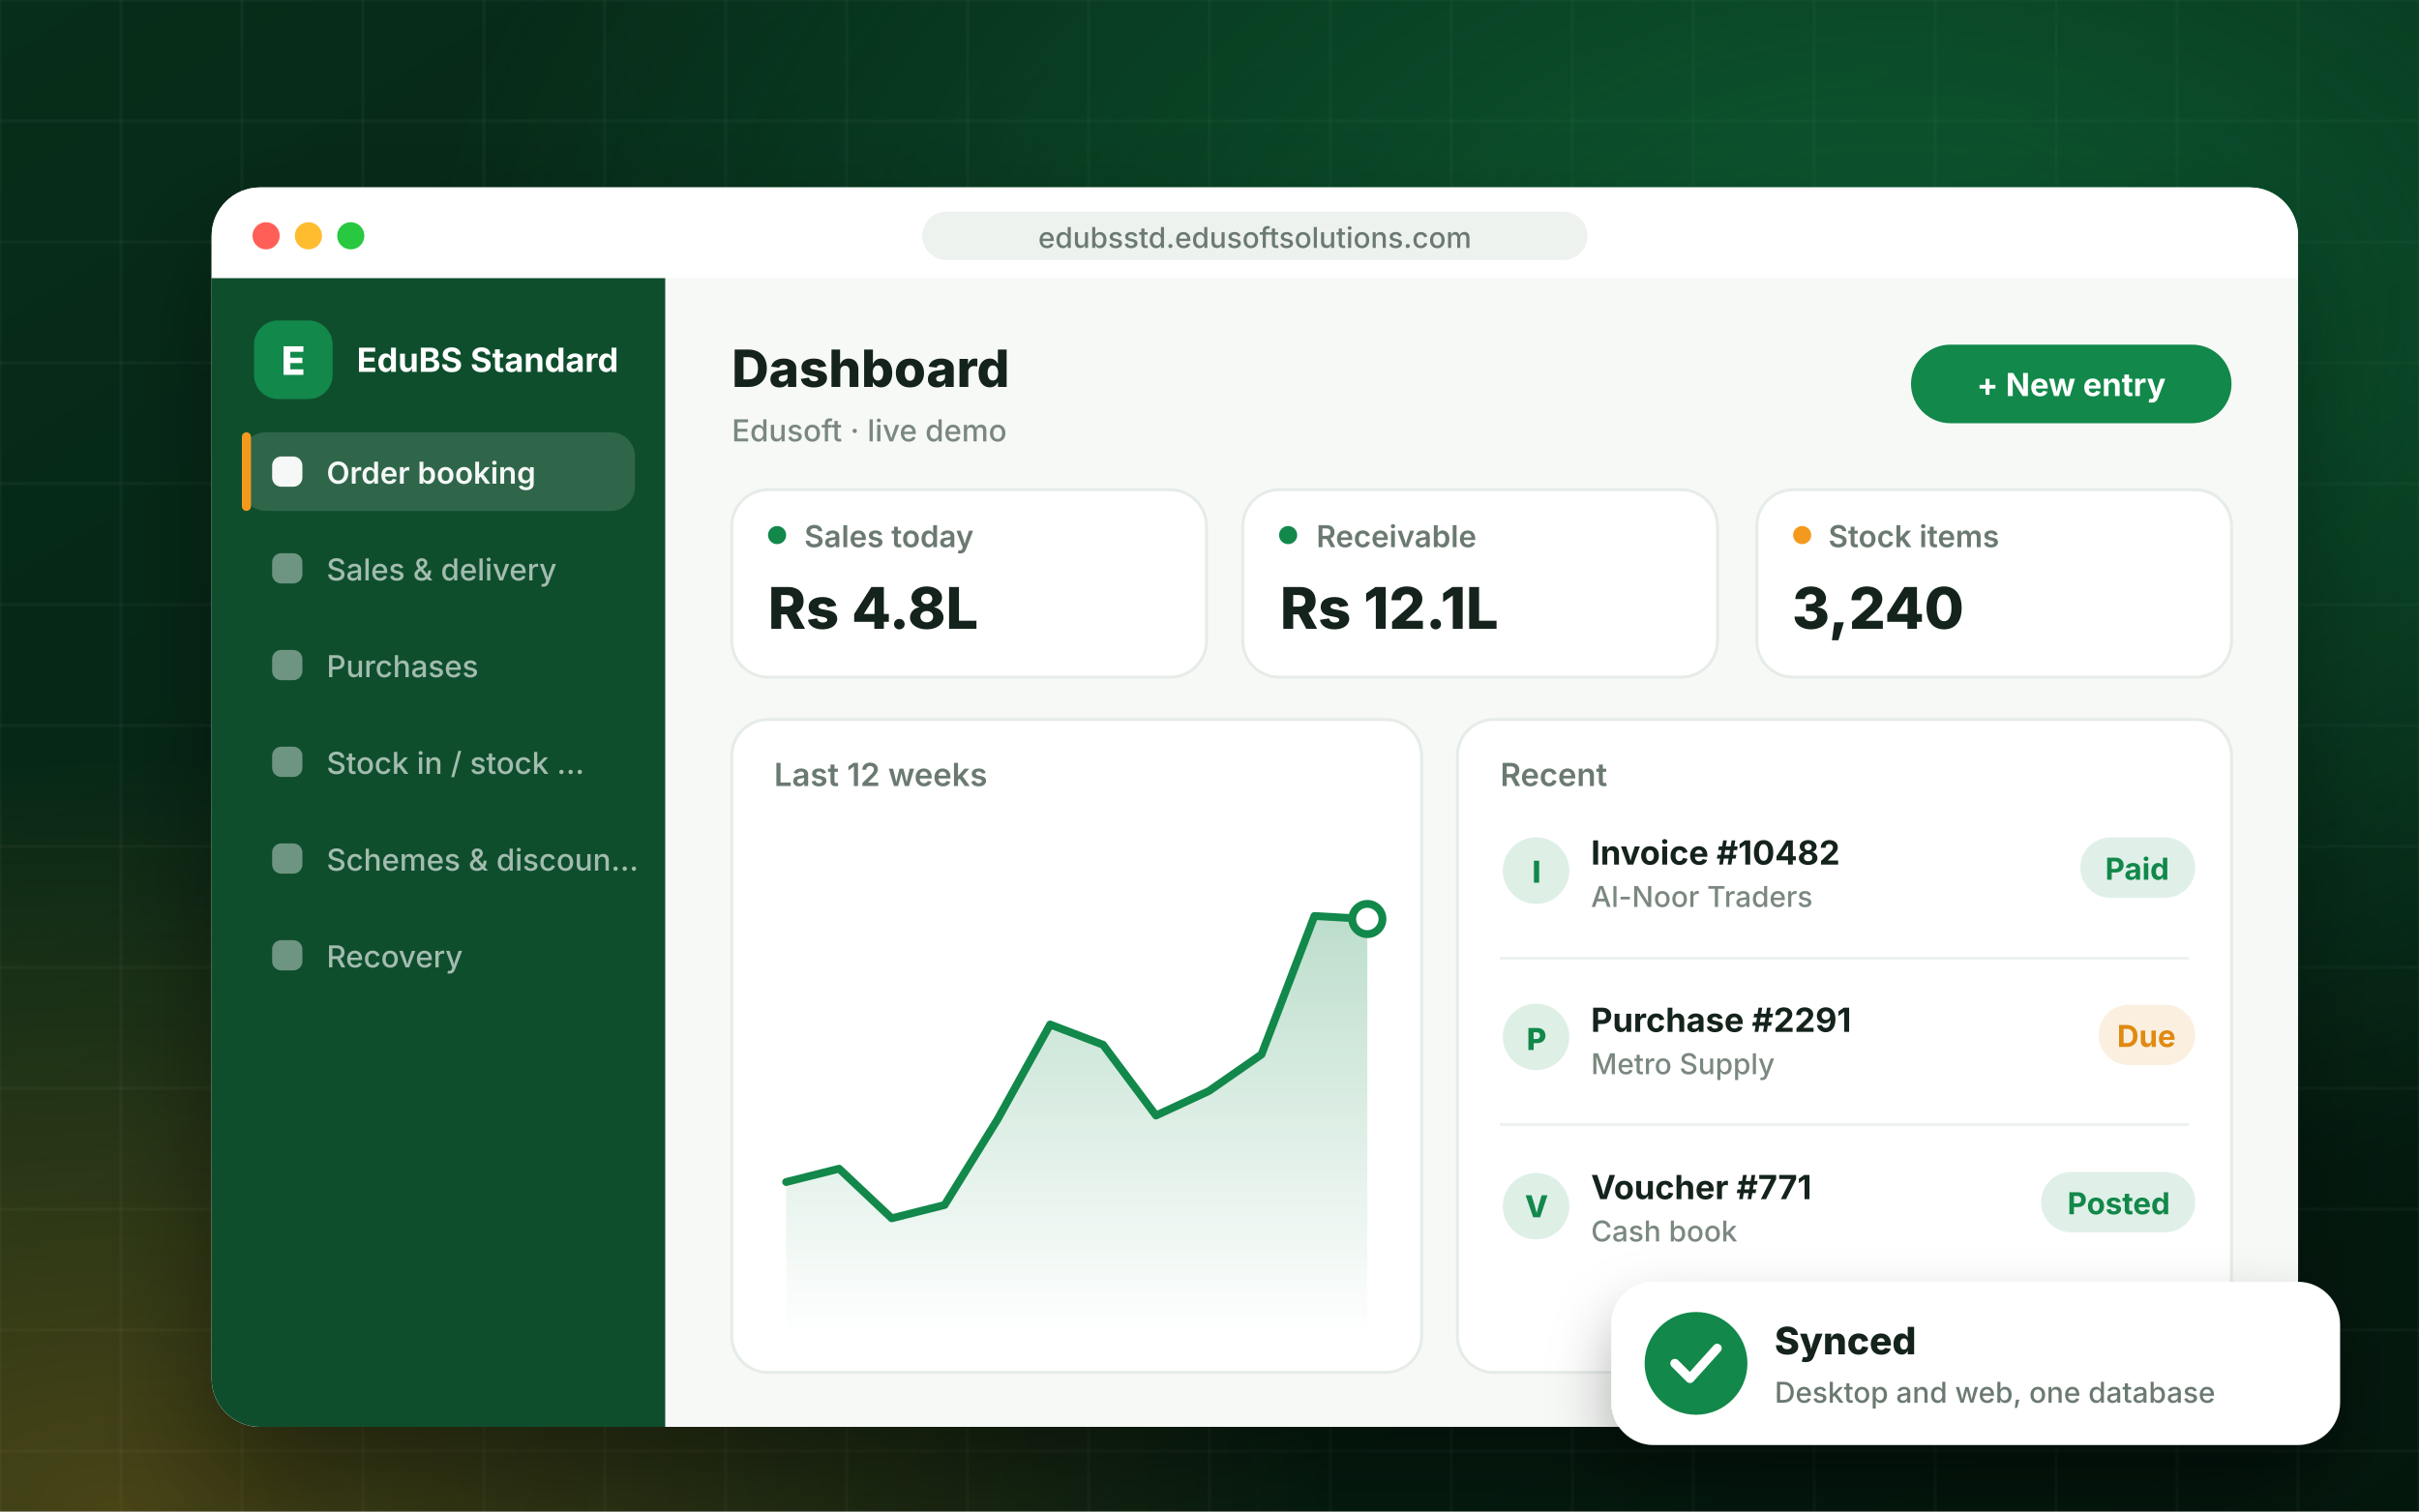
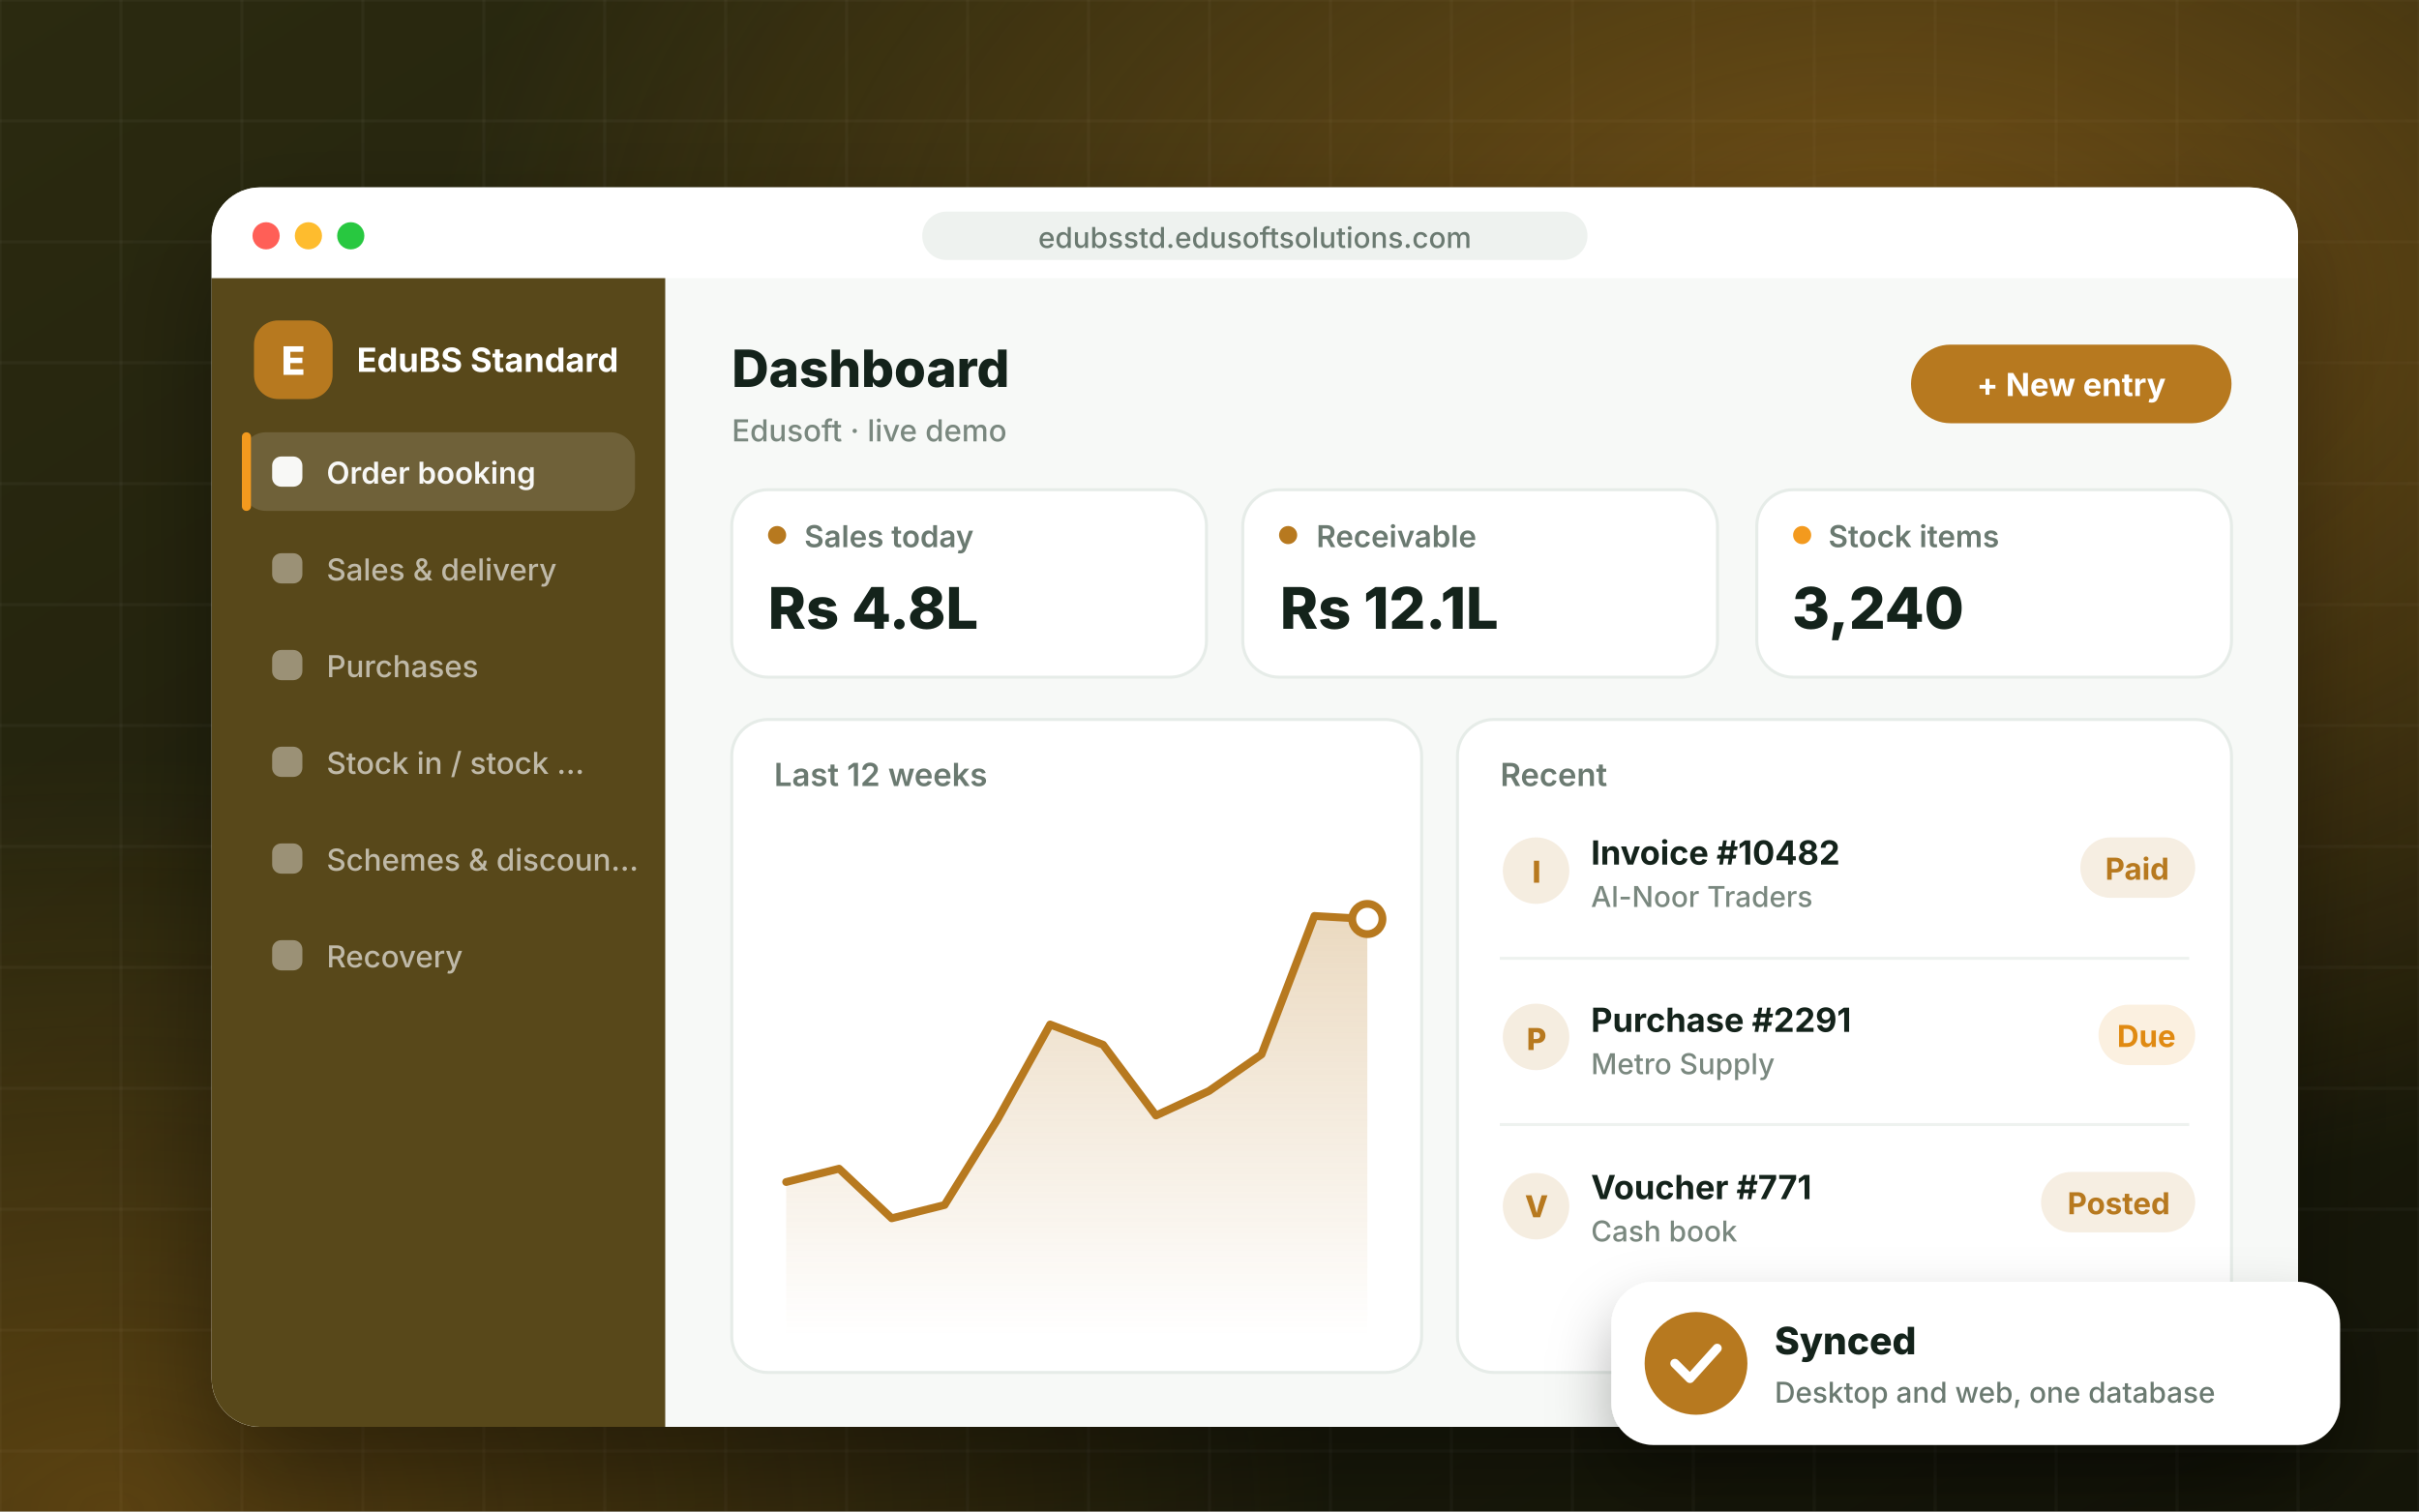
<svg xmlns="http://www.w3.org/2000/svg" viewBox="0 0 800 500" font-family="Inter, 'Segoe UI', Roboto, Arial, sans-serif">
  <defs>
    <linearGradient id="bg" x1="0" y1="0" x2="1" y2="1">
-       <stop offset="0" stop-color="#072e1a" />
-       <stop offset="1" stop-color="#04170d" />
+       <stop offset="0" stop-color="#2b2a10" />
+       <stop offset="1" stop-color="#141508" />
    </linearGradient>
    <radialGradient id="glow" cx=".78" cy=".2" r=".6">
-       <stop offset="0" stop-color="#12884a" stop-opacity=".55" />
-       <stop offset="1" stop-color="#12884a" stop-opacity="0" />
+       <stop offset="0" stop-color="#b7791f" stop-opacity=".55" />
+       <stop offset="1" stop-color="#b7791f" stop-opacity="0" />
    </radialGradient>
    <radialGradient id="glow2" cx=".05" cy="1" r=".5">
      <stop offset="0" stop-color="#f39a1e" stop-opacity=".28" />
      <stop offset="1" stop-color="#f39a1e" stop-opacity="0" />
    </radialGradient>
    <linearGradient id="area" x1="0" y1="0" x2="0" y2="1">
-       <stop offset="0" stop-color="#12884a" stop-opacity=".28" />
-       <stop offset="1" stop-color="#12884a" stop-opacity="0" />
+       <stop offset="0" stop-color="#b7791f" stop-opacity=".28" />
+       <stop offset="1" stop-color="#b7791f" stop-opacity="0" />
    </linearGradient>
    <filter id="sh" x="-20%" y="-20%" width="140%" height="150%">
      <feDropShadow dx="0" dy="18" stdDeviation="18" flood-color="#000" flood-opacity=".38" />
    </filter>
    <filter id="sh2" x="-30%" y="-40%" width="160%" height="200%">
      <feDropShadow dx="0" dy="10" stdDeviation="10" flood-color="#000" flood-opacity=".3" />
    </filter>
  </defs>
  <rect width="800" height="500" fill="url(#bg)" />
  <path d="M0 0 V500" stroke="#fff" stroke-opacity=".035" />
  <path d="M40 0 V500" stroke="#fff" stroke-opacity=".035" />
  <path d="M80 0 V500" stroke="#fff" stroke-opacity=".035" />
  <path d="M120 0 V500" stroke="#fff" stroke-opacity=".035" />
  <path d="M160 0 V500" stroke="#fff" stroke-opacity=".035" />
  <path d="M200 0 V500" stroke="#fff" stroke-opacity=".035" />
  <path d="M240 0 V500" stroke="#fff" stroke-opacity=".035" />
  <path d="M280 0 V500" stroke="#fff" stroke-opacity=".035" />
  <path d="M320 0 V500" stroke="#fff" stroke-opacity=".035" />
  <path d="M360 0 V500" stroke="#fff" stroke-opacity=".035" />
  <path d="M400 0 V500" stroke="#fff" stroke-opacity=".035" />
  <path d="M440 0 V500" stroke="#fff" stroke-opacity=".035" />
  <path d="M480 0 V500" stroke="#fff" stroke-opacity=".035" />
  <path d="M520 0 V500" stroke="#fff" stroke-opacity=".035" />
  <path d="M560 0 V500" stroke="#fff" stroke-opacity=".035" />
  <path d="M600 0 V500" stroke="#fff" stroke-opacity=".035" />
  <path d="M640 0 V500" stroke="#fff" stroke-opacity=".035" />
  <path d="M680 0 V500" stroke="#fff" stroke-opacity=".035" />
  <path d="M720 0 V500" stroke="#fff" stroke-opacity=".035" />
  <path d="M760 0 V500" stroke="#fff" stroke-opacity=".035" />
  <path d="M800 0 V500" stroke="#fff" stroke-opacity=".035" />
  <path d="M0 0 H800" stroke="#fff" stroke-opacity=".035" />
  <path d="M0 40 H800" stroke="#fff" stroke-opacity=".035" />
  <path d="M0 80 H800" stroke="#fff" stroke-opacity=".035" />
  <path d="M0 120 H800" stroke="#fff" stroke-opacity=".035" />
  <path d="M0 160 H800" stroke="#fff" stroke-opacity=".035" />
  <path d="M0 200 H800" stroke="#fff" stroke-opacity=".035" />
  <path d="M0 240 H800" stroke="#fff" stroke-opacity=".035" />
  <path d="M0 280 H800" stroke="#fff" stroke-opacity=".035" />
  <path d="M0 320 H800" stroke="#fff" stroke-opacity=".035" />
  <path d="M0 360 H800" stroke="#fff" stroke-opacity=".035" />
  <path d="M0 400 H800" stroke="#fff" stroke-opacity=".035" />
  <path d="M0 440 H800" stroke="#fff" stroke-opacity=".035" />
  <path d="M0 480 H800" stroke="#fff" stroke-opacity=".035" />
  <rect width="800" height="500" fill="url(#glow)" />
  <rect width="800" height="500" fill="url(#glow2)" />
  <g filter="url(#sh)">
    <rect x="70" y="62" width="690" height="410" rx="16" fill="#f7f9f7" />
  </g>
  <path d="M70 78 a16 16 0 0 1 16 -16 h658 a16 16 0 0 1 16 16 v14 h-690 z" fill="#fff" />
  <circle cx="88" cy="78" r="4.5" fill="#ff5f57" />
  <circle cx="102" cy="78" r="4.5" fill="#febc2e" />
  <circle cx="116" cy="78" r="4.5" fill="#28c840" />
  <rect x="305.0" y="70" width="220" height="16" rx="8" fill="#eef2ef" />
  <text x="415.0" y="82" font-size="9.5" font-weight="500" fill="#6b7a71" text-anchor="middle" opacity="1">edubsstd.edusoftsolutions.com</text>
-   <path d="M70 92 h150 v380 h-134 a16 16 0 0 1 -16 -16 z" fill="#0e4e2d" />
-   <rect x="84" y="106" width="26" height="26" rx="8" fill="#12884a" />
+   <path d="M70 92 h150 v380 h-134 a16 16 0 0 1 -16 -16 z" fill="#58481a" />
+   <rect x="84" y="106" width="26" height="26" rx="8" fill="#b7791f" />
  <text x="97" y="124" font-size="13" font-weight="800" fill="#fff" text-anchor="middle" opacity="1">E</text>
  <text x="118" y="123" font-size="11" font-weight="700" fill="#fff" text-anchor="start" opacity="1">EduBS Standard</text>
  <rect x="80" y="143" width="130" height="26" rx="8" fill="#fff" opacity=".14" />
  <rect x="80" y="143" width="3" height="26" rx="1.5" fill="#f39a1e" />
  <rect x="90" y="151" width="10" height="10" rx="3" fill="#fff" opacity="0.95" />
  <text x="108" y="160" font-size="10" font-weight="600" fill="#fff" text-anchor="start" opacity="0.95">Order booking</text>
  <rect x="90" y="183" width="10" height="10" rx="3" fill="#fff" opacity="0.4" />
  <text x="108" y="192" font-size="10" font-weight="500" fill="#fff" text-anchor="start" opacity="0.62">Sales &amp; delivery</text>
  <rect x="90" y="215" width="10" height="10" rx="3" fill="#fff" opacity="0.4" />
  <text x="108" y="224" font-size="10" font-weight="500" fill="#fff" text-anchor="start" opacity="0.62">Purchases</text>
  <rect x="90" y="247" width="10" height="10" rx="3" fill="#fff" opacity="0.4" />
  <text x="108" y="256" font-size="10" font-weight="500" fill="#fff" text-anchor="start" opacity="0.62">Stock in / stock …</text>
  <rect x="90" y="279" width="10" height="10" rx="3" fill="#fff" opacity="0.4" />
  <text x="108" y="288" font-size="10" font-weight="500" fill="#fff" text-anchor="start" opacity="0.62">Schemes &amp; discoun…</text>
  <rect x="90" y="311" width="10" height="10" rx="3" fill="#fff" opacity="0.4" />
  <text x="108" y="320" font-size="10" font-weight="500" fill="#fff" text-anchor="start" opacity="0.62">Recovery</text>
  <text x="242" y="128" font-size="17" font-weight="800" fill="#14231b" text-anchor="start" opacity="1">Dashboard</text>
  <text x="242" y="146" font-size="10" font-weight="500" fill="#7a887f" text-anchor="start" opacity="1">Edusoft · live demo</text>
-   <rect x="632" y="114" width="106" height="26" rx="13" fill="#12884a" />
+   <rect x="632" y="114" width="106" height="26" rx="13" fill="#b7791f" />
  <text x="685" y="131" font-size="10.5" font-weight="700" fill="#fff" text-anchor="middle" opacity="1">+ New entry</text>
  <rect x="242" y="162" width="157" height="62" rx="12" fill="#fff" stroke="#e6ece8" />
-   <rect x="254" y="174" width="6" height="6" rx="3" fill="#12884a" />
+   <rect x="254" y="174" width="6" height="6" rx="3" fill="#b7791f" />
  <text x="266.0" y="181" font-size="10" font-weight="600" fill="#6b7a71" text-anchor="start" opacity="1">Sales today</text>
  <text x="254.0" y="208" font-size="19" font-weight="800" fill="#14231b" text-anchor="start" opacity="1">Rs 4.8L</text>
  <rect x="411" y="162" width="157" height="62" rx="12" fill="#fff" stroke="#e6ece8" />
-   <rect x="423" y="174" width="6" height="6" rx="3" fill="#12884a" />
+   <rect x="423" y="174" width="6" height="6" rx="3" fill="#b7791f" />
  <text x="435.333" y="181" font-size="10" font-weight="600" fill="#6b7a71" text-anchor="start" opacity="1">Receivable</text>
  <text x="423.333" y="208" font-size="19" font-weight="800" fill="#14231b" text-anchor="start" opacity="1">Rs 12.1L</text>
  <rect x="581" y="162" width="157" height="62" rx="12" fill="#fff" stroke="#e6ece8" />
  <rect x="593" y="174" width="6" height="6" rx="3" fill="#f39a1e" />
  <text x="604.667" y="181" font-size="10" font-weight="600" fill="#6b7a71" text-anchor="start" opacity="1">Stock items</text>
  <text x="592.667" y="208" font-size="19" font-weight="800" fill="#14231b" text-anchor="start" opacity="1">3,240</text>
  <rect x="242" y="238" width="228.16" height="216" rx="12" fill="#fff" stroke="#e6ece8" />
  <text x="256" y="260" font-size="10.5" font-weight="600" fill="#6b7a71" text-anchor="start" opacity="1">Last 12 weeks</text>
  <path d="M260.0,391.0 L277.5,386.6 L294.9,403.0 L312.4,398.6 L329.9,370.3 L347.3,338.9 L364.8,345.6 L382.3,369.0 L399.8,360.9 L417.2,348.8 L434.7,303.0 L452.2,304.0 L452.2,442 L260.0,442 Z" fill="url(#area)" />
-   <path d="M260.0,391.0 L277.5,386.6 L294.9,403.0 L312.4,398.6 L329.9,370.3 L347.3,338.9 L364.8,345.6 L382.3,369.0 L399.8,360.9 L417.2,348.8 L434.7,303.0 L452.2,304.0" fill="none" stroke="#12884a" stroke-width="2.6" stroke-linejoin="round" stroke-linecap="round" />
-   <circle cx="452.2" cy="304.0" r="5" fill="#fff" stroke="#12884a" stroke-width="2.6" />
+   <path d="M260.0,391.0 L277.5,386.6 L294.9,403.0 L312.4,398.6 L329.9,370.3 L347.3,338.9 L364.8,345.6 L382.3,369.0 L399.8,360.9 L417.2,348.8 L434.7,303.0 L452.2,304.0" fill="none" stroke="#b7791f" stroke-width="2.6" stroke-linejoin="round" stroke-linecap="round" />
+   <circle cx="452.2" cy="304.0" r="5" fill="#fff" stroke="#b7791f" stroke-width="2.6" />
  <rect x="482" y="238" width="256" height="216" rx="12" fill="#fff" stroke="#e6ece8" />
  <text x="496.16" y="260" font-size="10.5" font-weight="600" fill="#6b7a71" text-anchor="start" opacity="1">Recent</text>
-   <circle cx="508" cy="288" r="11" fill="#12884a" opacity=".14" />
-   <text x="508.16" y="292.0" font-size="10" font-weight="800" fill="#12884a" text-anchor="middle" opacity="1">I</text>
+   <circle cx="508" cy="288" r="11" fill="#b7791f" opacity=".14" />
+   <text x="508.16" y="292.0" font-size="10" font-weight="800" fill="#b7791f" text-anchor="middle" opacity="1">I</text>
  <text x="526.16" y="286.0" font-size="11" font-weight="700" fill="#14231b" text-anchor="start" opacity="1">Invoice #10482</text>
  <text x="526.16" y="300.0" font-size="9.5" font-weight="500" fill="#7a887f" text-anchor="start" opacity="1">Al-Noor Traders</text>
-   <rect x="688" y="277.0" width="38" height="20" rx="10" fill="#12884a" opacity=".13" />
-   <text x="706.8" y="291.0" font-size="10" font-weight="700" fill="#12884a" text-anchor="middle" opacity="1">Paid</text>
+   <rect x="688" y="277.0" width="38" height="20" rx="10" fill="#b7791f" opacity=".13" />
+   <text x="706.8" y="291.0" font-size="10" font-weight="700" fill="#b7791f" text-anchor="middle" opacity="1">Paid</text>
  <path d="M496 317 H724" stroke="#eef2ef" />
-   <circle cx="508" cy="343" r="11" fill="#12884a" opacity=".14" />
-   <text x="508.16" y="347.333" font-size="10" font-weight="800" fill="#12884a" text-anchor="middle" opacity="1">P</text>
+   <circle cx="508" cy="343" r="11" fill="#b7791f" opacity=".14" />
+   <text x="508.16" y="347.333" font-size="10" font-weight="800" fill="#b7791f" text-anchor="middle" opacity="1">P</text>
  <text x="526.16" y="341.333" font-size="11" font-weight="700" fill="#14231b" text-anchor="start" opacity="1">Purchase #2291</text>
  <text x="526.16" y="355.333" font-size="9.5" font-weight="500" fill="#7a887f" text-anchor="start" opacity="1">Metro Supply</text>
  <rect x="694" y="332.333" width="32" height="20" rx="10" fill="#e08a12" opacity=".13" />
  <text x="709.85" y="346.333" font-size="10" font-weight="700" fill="#e08a12" text-anchor="middle" opacity="1">Due</text>
  <path d="M496 372 H724" stroke="#eef2ef" />
-   <circle cx="508" cy="399" r="11" fill="#12884a" opacity=".14" />
-   <text x="508.16" y="402.667" font-size="10" font-weight="800" fill="#12884a" text-anchor="middle" opacity="1">V</text>
+   <circle cx="508" cy="399" r="11" fill="#b7791f" opacity=".14" />
+   <text x="508.16" y="402.667" font-size="10" font-weight="800" fill="#b7791f" text-anchor="middle" opacity="1">V</text>
  <text x="526.16" y="396.667" font-size="11" font-weight="700" fill="#14231b" text-anchor="start" opacity="1">Voucher #771</text>
  <text x="526.16" y="410.667" font-size="9.5" font-weight="500" fill="#7a887f" text-anchor="start" opacity="1">Cash book</text>
-   <rect x="675" y="387.667" width="51" height="20" rx="10" fill="#12884a" opacity=".13" />
-   <text x="700.7" y="401.667" font-size="10" font-weight="700" fill="#12884a" text-anchor="middle" opacity="1">Posted</text>
+   <rect x="675" y="387.667" width="51" height="20" rx="10" fill="#b7791f" opacity=".13" />
+   <text x="700.7" y="401.667" font-size="10" font-weight="700" fill="#b7791f" text-anchor="middle" opacity="1">Posted</text>
  <g filter="url(#sh2)">
    <rect x="532.9" y="424" width="241" height="54" rx="14" fill="#fff" />
  </g>
-   <circle cx="560.9" cy="451" r="17" fill="#12884a" />
+   <circle cx="560.9" cy="451" r="17" fill="#b7791f" />
  <path d="M553.9,451 l5,5 l9,-10" fill="none" stroke="#fff" stroke-width="3" stroke-linecap="round" stroke-linejoin="round" />
  <text x="586.9" y="448" font-size="12.5" font-weight="800" fill="#14231b" text-anchor="start" opacity="1">Synced</text>
  <text x="586.9" y="464" font-size="9.5" font-weight="500" fill="#6b7a71" text-anchor="start" opacity="1">Desktop and web, one database</text>
</svg>
